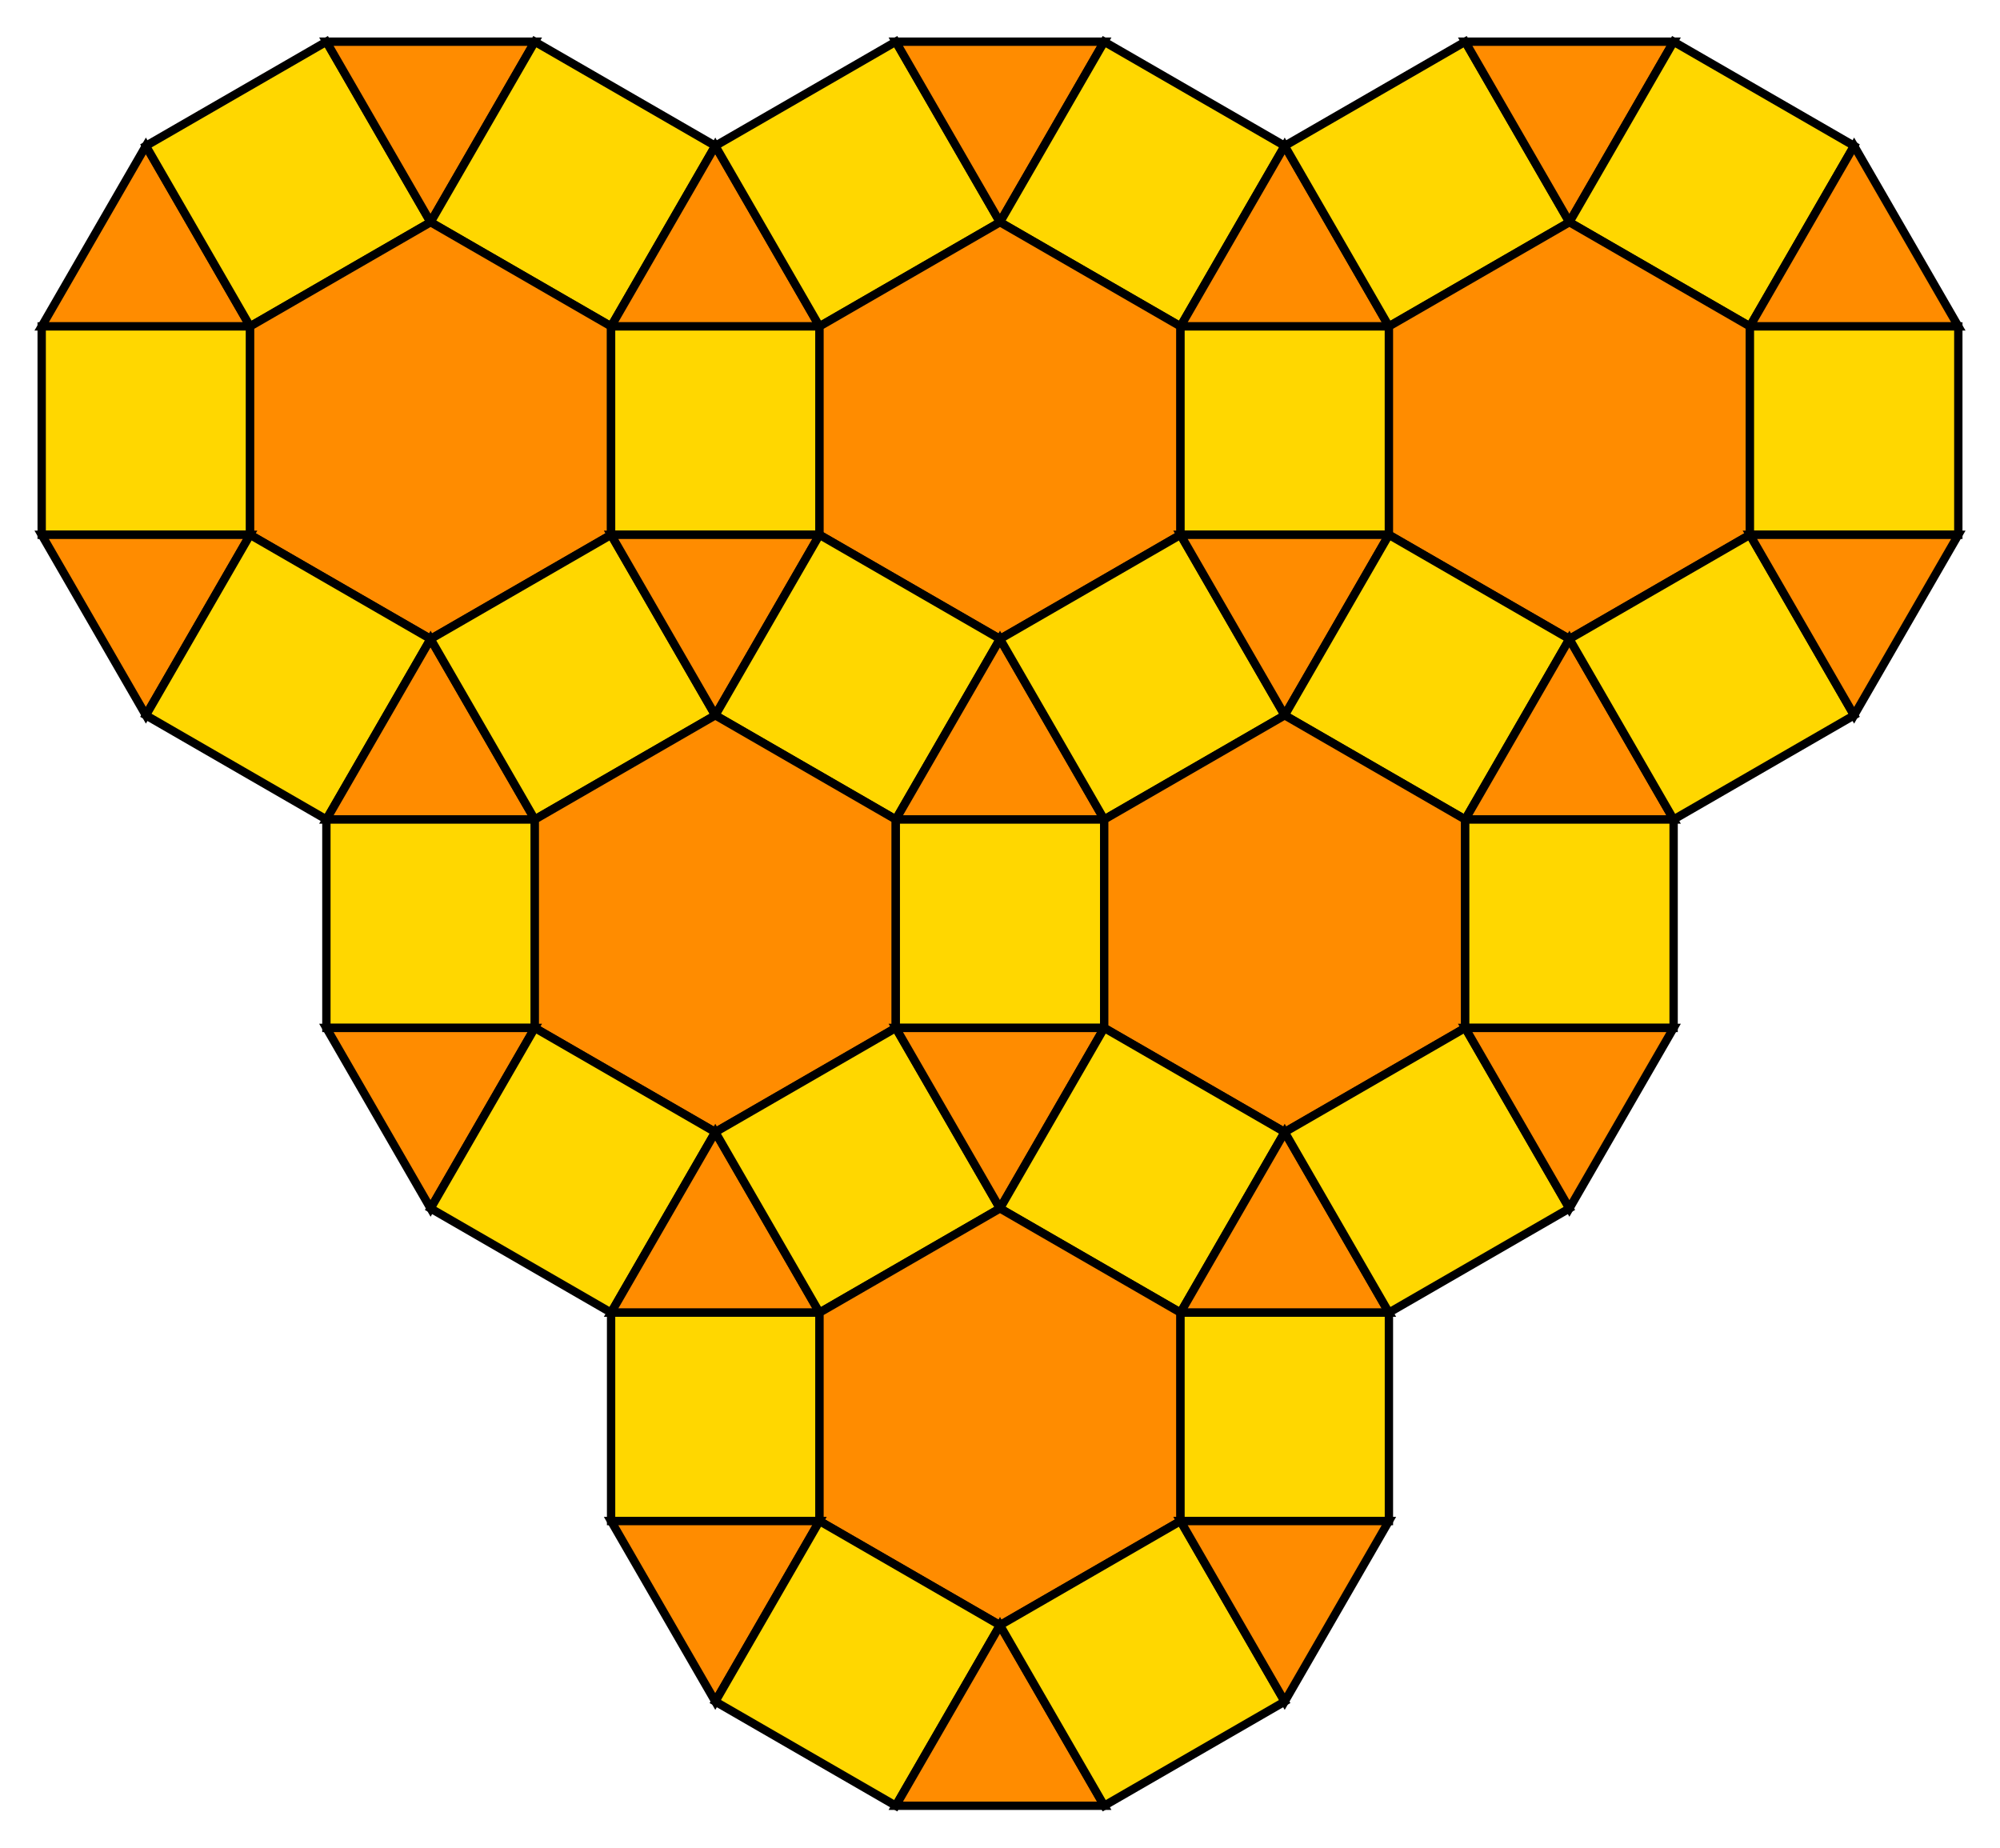
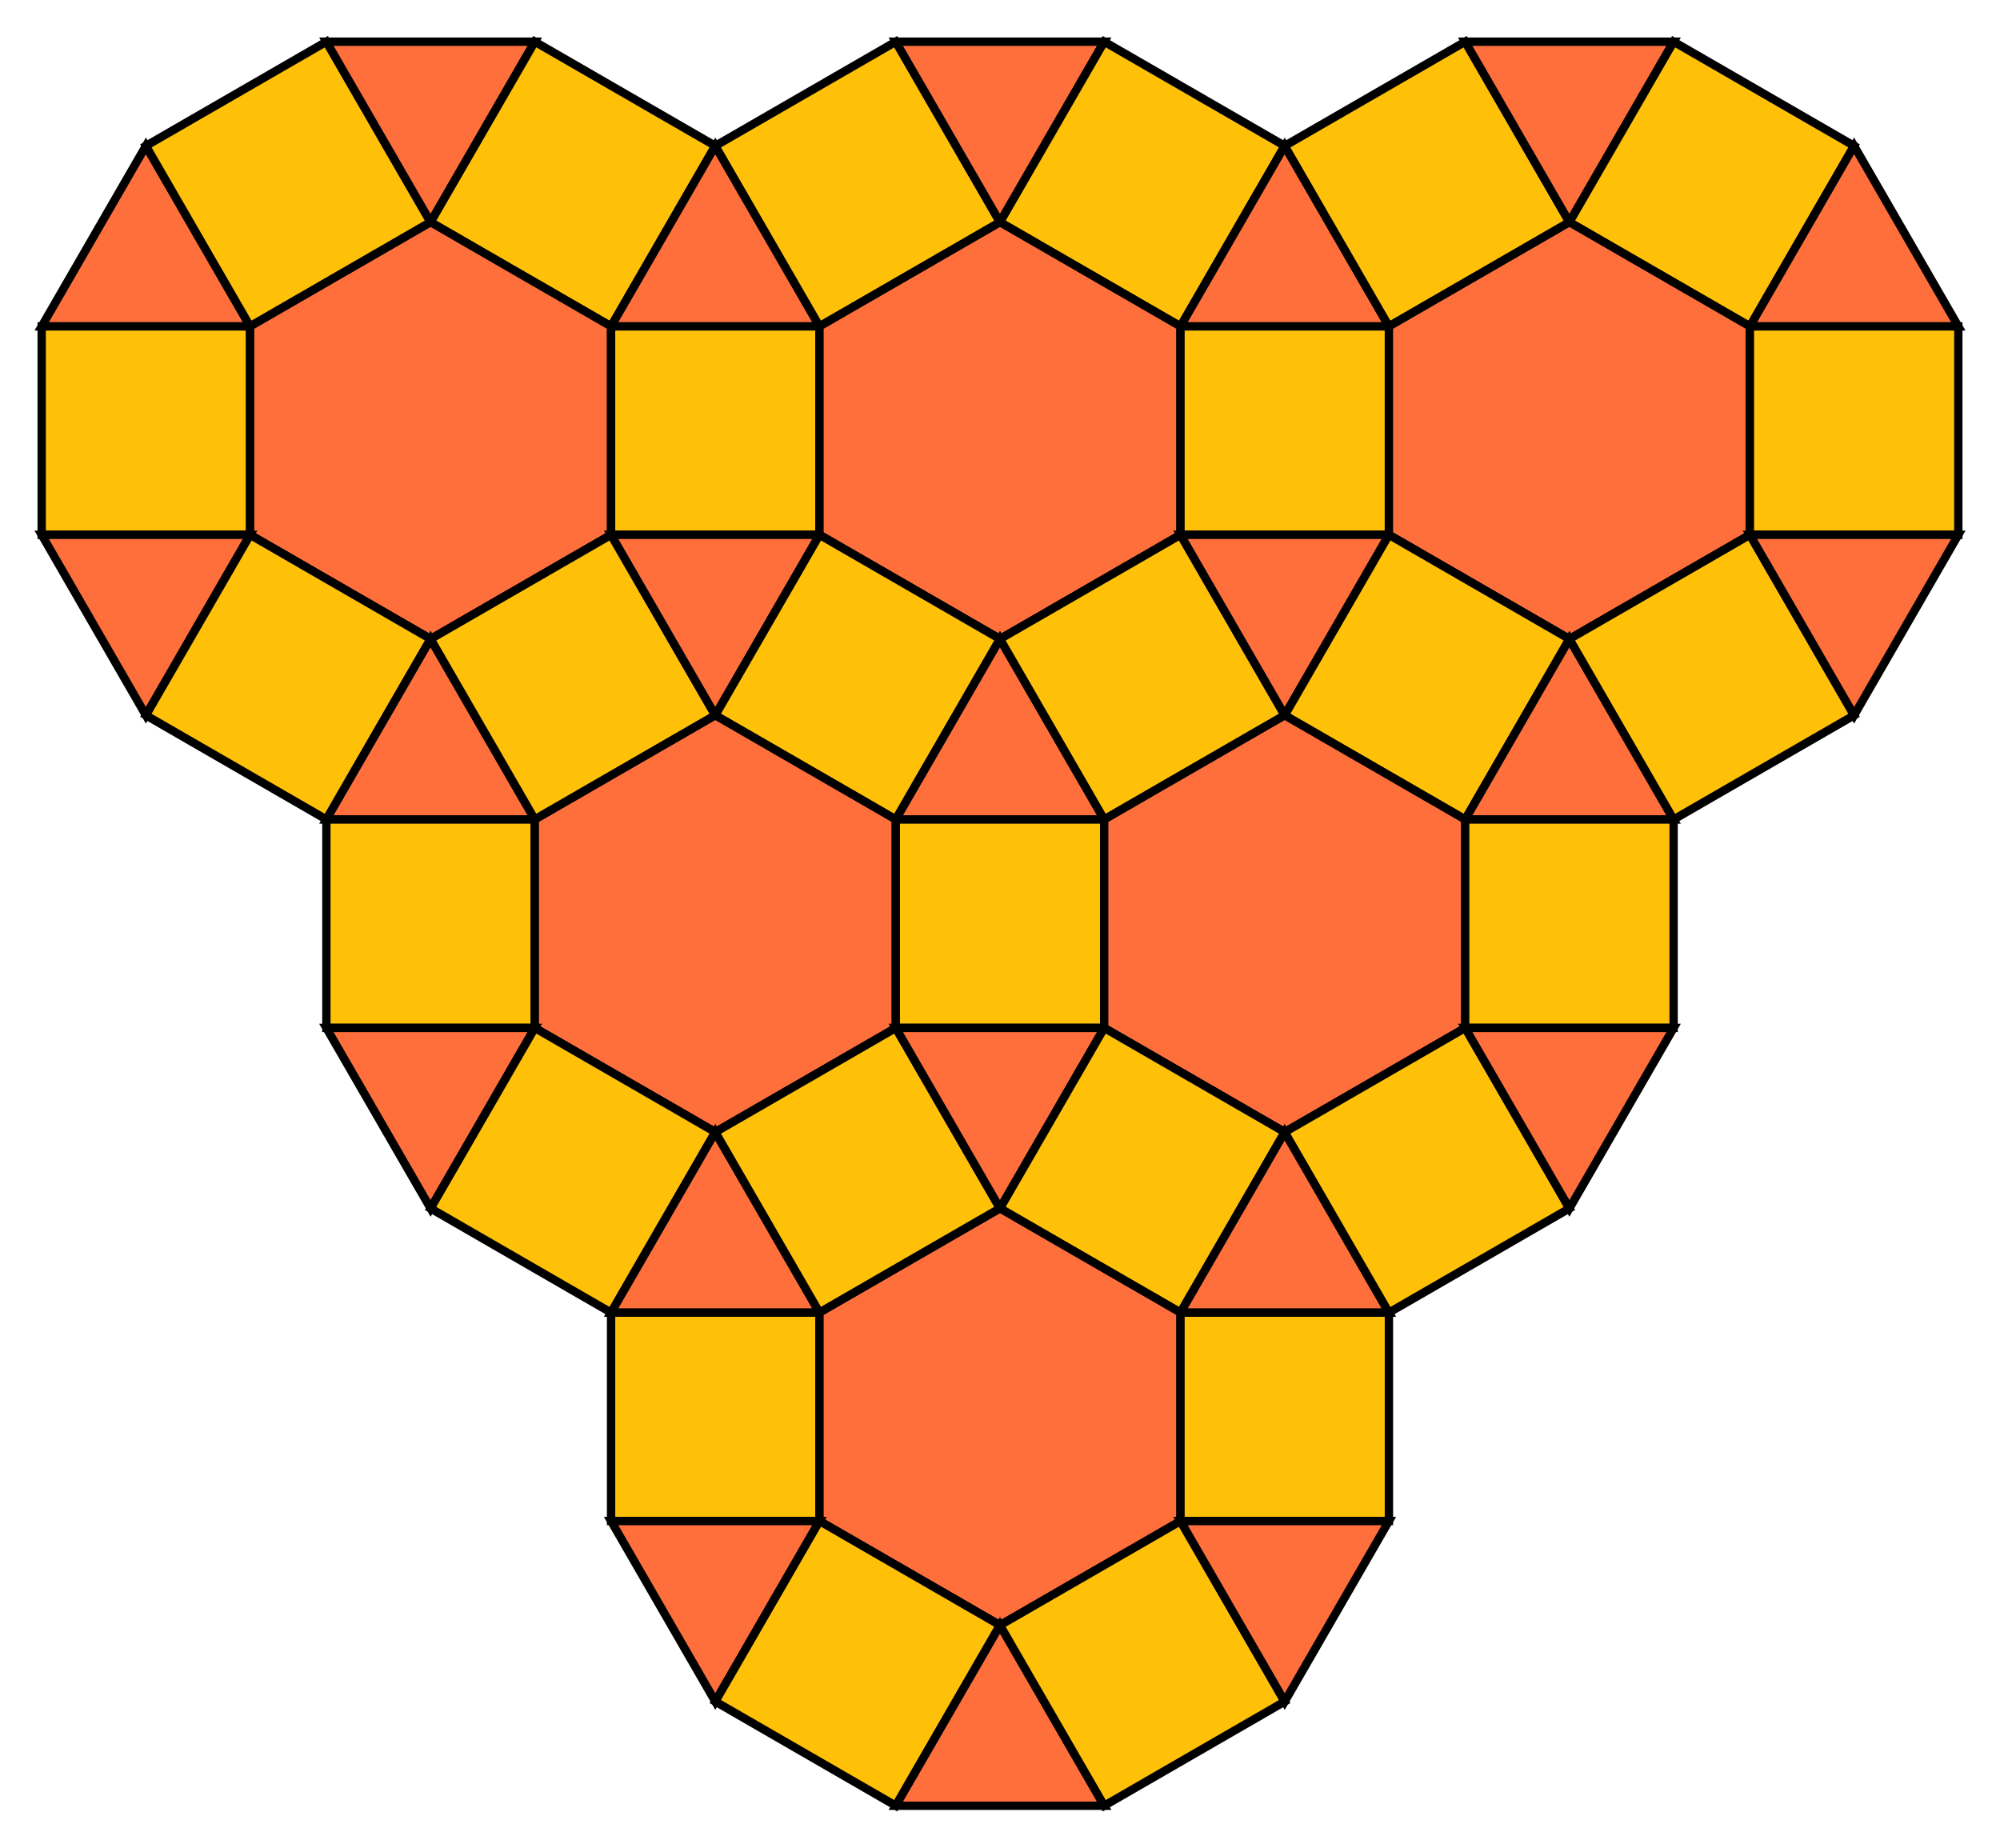
<svg xmlns="http://www.w3.org/2000/svg" width="239.904" height="221.603" viewBox="0 0 239.904 221.603">
-   <polygon points="17.5,17.5 30.0,39.151 5.0,39.151" stroke="black" stroke-linecap="round" stroke-width="1" fill="darkorange" />
-   <polygon points="39.151,5 51.651,26.651 30,39.151 17.5,17.5" stroke="black" stroke-linecap="round" stroke-width="1" fill="gold" />
-   <polygon points="39.151,5.0 64.151,5.0 51.651,26.651" stroke="black" stroke-linecap="round" stroke-width="1" fill="darkorange" />
-   <polygon points="64.151,5 85.801,17.5 73.301,39.151 51.651,26.651" stroke="black" stroke-linecap="round" stroke-width="1" fill="gold" />
-   <polygon points="85.801,17.5 98.301,39.151 73.301,39.151" stroke="black" stroke-linecap="round" stroke-width="1" fill="darkorange" />
-   <polygon points="5.0,39.151 30.0,39.151 30.0,64.151 5.0,64.151" stroke="black" stroke-linecap="round" stroke-width="1" fill="gold" />
-   <polygon points="51.651,26.651 73.301,39.151 73.301,64.151 51.651,76.651 30.0,64.151 30.0,39.151" stroke="black" stroke-linecap="round" stroke-width="1" fill="darkorange" />
-   <polygon points="73.301,39.151 98.301,39.151 98.301,64.151 73.301,64.151" stroke="black" stroke-linecap="round" stroke-width="1" fill="gold" />
-   <polygon points="5.0,64.151 30.0,64.151 17.5,85.801" stroke="black" stroke-linecap="round" stroke-width="1" fill="darkorange" />
-   <polygon points="30,64.151 51.651,76.651 39.151,98.301 17.5,85.801" stroke="black" stroke-linecap="round" stroke-width="1" fill="gold" />
-   <polygon points="51.651,76.651 64.151,98.301 39.151,98.301" stroke="black" stroke-linecap="round" stroke-width="1" fill="darkorange" />
-   <polygon points="73.301,64.151 85.801,85.801 64.151,98.301 51.651,76.651" stroke="black" stroke-linecap="round" stroke-width="1" fill="gold" />
-   <polygon points="73.301,64.151 98.301,64.151 85.801,85.801" stroke="black" stroke-linecap="round" stroke-width="1" fill="darkorange" />
-   <polygon points="107.452,5 119.952,26.651 98.301,39.151 85.801,17.5" stroke="black" stroke-linecap="round" stroke-width="1" fill="gold" />
-   <polygon points="107.452,5.0 132.452,5.0 119.952,26.651" stroke="black" stroke-linecap="round" stroke-width="1" fill="darkorange" />
-   <polygon points="132.452,5 154.103,17.5 141.603,39.151 119.952,26.651" stroke="black" stroke-linecap="round" stroke-width="1" fill="gold" />
-   <polygon points="154.103,17.5 166.603,39.151 141.603,39.151" stroke="black" stroke-linecap="round" stroke-width="1" fill="darkorange" />
-   <polygon points="119.952,26.651 141.603,39.151 141.603,64.151 119.952,76.651 98.301,64.151 98.301,39.151" stroke="black" stroke-linecap="round" stroke-width="1" fill="darkorange" />
-   <polygon points="141.603,39.151 166.603,39.151 166.603,64.151 141.603,64.151" stroke="black" stroke-linecap="round" stroke-width="1" fill="gold" />
-   <polygon points="98.301,64.151 119.952,76.651 107.452,98.301 85.801,85.801" stroke="black" stroke-linecap="round" stroke-width="1" fill="gold" />
-   <polygon points="119.952,76.651 132.452,98.301 107.452,98.301" stroke="black" stroke-linecap="round" stroke-width="1" fill="darkorange" />
-   <polygon points="141.603,64.151 154.103,85.801 132.452,98.301 119.952,76.651" stroke="black" stroke-linecap="round" stroke-width="1" fill="gold" />
-   <polygon points="141.603,64.151 166.603,64.151 154.103,85.801" stroke="black" stroke-linecap="round" stroke-width="1" fill="darkorange" />
-   <polygon points="175.753,5 188.253,26.651 166.603,39.151 154.103,17.5" stroke="black" stroke-linecap="round" stroke-width="1" fill="gold" />
-   <polygon points="175.753,5.0 200.753,5.0 188.253,26.651" stroke="black" stroke-linecap="round" stroke-width="1" fill="darkorange" />
-   <polygon points="200.753,5 222.404,17.5 209.904,39.151 188.253,26.651" stroke="black" stroke-linecap="round" stroke-width="1" fill="gold" />
-   <polygon points="222.404,17.5 234.904,39.151 209.904,39.151" stroke="black" stroke-linecap="round" stroke-width="1" fill="darkorange" />
-   <polygon points="188.253,26.651 209.904,39.151 209.904,64.151 188.253,76.651 166.603,64.151 166.603,39.151" stroke="black" stroke-linecap="round" stroke-width="1" fill="darkorange" />
-   <polygon points="209.904,39.151 234.904,39.151 234.904,64.151 209.904,64.151" stroke="black" stroke-linecap="round" stroke-width="1" fill="gold" />
-   <polygon points="166.603,64.151 188.253,76.651 175.753,98.301 154.103,85.801" stroke="black" stroke-linecap="round" stroke-width="1" fill="gold" />
-   <polygon points="188.253,76.651 200.753,98.301 175.753,98.301" stroke="black" stroke-linecap="round" stroke-width="1" fill="darkorange" />
-   <polygon points="209.904,64.151 222.404,85.801 200.753,98.301 188.253,76.651" stroke="black" stroke-linecap="round" stroke-width="1" fill="gold" />
-   <polygon points="209.904,64.151 234.904,64.151 222.404,85.801" stroke="black" stroke-linecap="round" stroke-width="1" fill="darkorange" />
-   <polygon points="39.151,98.301 64.151,98.301 64.151,123.301 39.151,123.301" stroke="black" stroke-linecap="round" stroke-width="1" fill="gold" />
-   <polygon points="85.801,85.801 107.452,98.301 107.452,123.301 85.801,135.801 64.151,123.301 64.151,98.301" stroke="black" stroke-linecap="round" stroke-width="1" fill="darkorange" />
-   <polygon points="107.452,98.301 132.452,98.301 132.452,123.301 107.452,123.301" stroke="black" stroke-linecap="round" stroke-width="1" fill="gold" />
-   <polygon points="39.151,123.301 64.151,123.301 51.651,144.952" stroke="black" stroke-linecap="round" stroke-width="1" fill="darkorange" />
-   <polygon points="64.151,123.301 85.801,135.801 73.301,157.452 51.651,144.952" stroke="black" stroke-linecap="round" stroke-width="1" fill="gold" />
-   <polygon points="85.801,135.801 98.301,157.452 73.301,157.452" stroke="black" stroke-linecap="round" stroke-width="1" fill="darkorange" />
-   <polygon points="107.452,123.301 119.952,144.952 98.301,157.452 85.801,135.801" stroke="black" stroke-linecap="round" stroke-width="1" fill="gold" />
-   <polygon points="107.452,123.301 132.452,123.301 119.952,144.952" stroke="black" stroke-linecap="round" stroke-width="1" fill="darkorange" />
-   <polygon points="154.103,85.801 175.753,98.301 175.753,123.301 154.103,135.801 132.452,123.301 132.452,98.301" stroke="black" stroke-linecap="round" stroke-width="1" fill="darkorange" />
-   <polygon points="175.753,98.301 200.753,98.301 200.753,123.301 175.753,123.301" stroke="black" stroke-linecap="round" stroke-width="1" fill="gold" />
-   <polygon points="132.452,123.301 154.103,135.801 141.603,157.452 119.952,144.952" stroke="black" stroke-linecap="round" stroke-width="1" fill="gold" />
-   <polygon points="154.103,135.801 166.603,157.452 141.603,157.452" stroke="black" stroke-linecap="round" stroke-width="1" fill="darkorange" />
-   <polygon points="175.753,123.301 188.253,144.952 166.603,157.452 154.103,135.801" stroke="black" stroke-linecap="round" stroke-width="1" fill="gold" />
-   <polygon points="175.753,123.301 200.753,123.301 188.253,144.952" stroke="black" stroke-linecap="round" stroke-width="1" fill="darkorange" />
-   <polygon points="73.301,157.452 98.301,157.452 98.301,182.452 73.301,182.452" stroke="black" stroke-linecap="round" stroke-width="1" fill="gold" />
-   <polygon points="119.952,144.952 141.603,157.452 141.603,182.452 119.952,194.952 98.301,182.452 98.301,157.452" stroke="black" stroke-linecap="round" stroke-width="1" fill="darkorange" />
-   <polygon points="141.603,157.452 166.603,157.452 166.603,182.452 141.603,182.452" stroke="black" stroke-linecap="round" stroke-width="1" fill="gold" />
-   <polygon points="73.301,182.452 98.301,182.452 85.801,204.103" stroke="black" stroke-linecap="round" stroke-width="1" fill="darkorange" />
-   <polygon points="98.301,182.452 119.952,194.952 107.452,216.603 85.801,204.103" stroke="black" stroke-linecap="round" stroke-width="1" fill="gold" />
-   <polygon points="119.952,194.952 132.452,216.603 107.452,216.603" stroke="black" stroke-linecap="round" stroke-width="1" fill="darkorange" />
-   <polygon points="141.603,182.452 154.103,204.103 132.452,216.603 119.952,194.952" stroke="black" stroke-linecap="round" stroke-width="1" fill="gold" />
-   <polygon points="141.603,182.452 166.603,182.452 154.103,204.103" stroke="black" stroke-linecap="round" stroke-width="1" fill="darkorange" />
+   <polygon points="17.5,17.5 30.0,39.151 5.0,39.151" stroke="black" stroke-linecap="round" stroke-width="1" fill="#FF6F3C" />
+   <polygon points="39.151,5 51.651,26.651 30,39.151 17.5,17.5" stroke="black" stroke-linecap="round" stroke-width="1" fill="#FFC107" />
+   <polygon points="39.151,5.0 64.151,5.0 51.651,26.651" stroke="black" stroke-linecap="round" stroke-width="1" fill="#FF6F3C" />
+   <polygon points="64.151,5 85.801,17.5 73.301,39.151 51.651,26.651" stroke="black" stroke-linecap="round" stroke-width="1" fill="#FFC107" />
+   <polygon points="85.801,17.5 98.301,39.151 73.301,39.151" stroke="black" stroke-linecap="round" stroke-width="1" fill="#FF6F3C" />
+   <polygon points="5.0,39.151 30.0,39.151 30.0,64.151 5.0,64.151" stroke="black" stroke-linecap="round" stroke-width="1" fill="#FFC107" />
+   <polygon points="51.651,26.651 73.301,39.151 73.301,64.151 51.651,76.651 30.0,64.151 30.0,39.151" stroke="black" stroke-linecap="round" stroke-width="1" fill="#FF6F3C" />
+   <polygon points="73.301,39.151 98.301,39.151 98.301,64.151 73.301,64.151" stroke="black" stroke-linecap="round" stroke-width="1" fill="#FFC107" />
+   <polygon points="5.0,64.151 30.0,64.151 17.5,85.801" stroke="black" stroke-linecap="round" stroke-width="1" fill="#FF6F3C" />
+   <polygon points="30,64.151 51.651,76.651 39.151,98.301 17.5,85.801" stroke="black" stroke-linecap="round" stroke-width="1" fill="#FFC107" />
+   <polygon points="51.651,76.651 64.151,98.301 39.151,98.301" stroke="black" stroke-linecap="round" stroke-width="1" fill="#FF6F3C" />
+   <polygon points="73.301,64.151 85.801,85.801 64.151,98.301 51.651,76.651" stroke="black" stroke-linecap="round" stroke-width="1" fill="#FFC107" />
+   <polygon points="73.301,64.151 98.301,64.151 85.801,85.801" stroke="black" stroke-linecap="round" stroke-width="1" fill="#FF6F3C" />
+   <polygon points="107.452,5 119.952,26.651 98.301,39.151 85.801,17.5" stroke="black" stroke-linecap="round" stroke-width="1" fill="#FFC107" />
+   <polygon points="107.452,5.0 132.452,5.0 119.952,26.651" stroke="black" stroke-linecap="round" stroke-width="1" fill="#FF6F3C" />
+   <polygon points="132.452,5 154.103,17.5 141.603,39.151 119.952,26.651" stroke="black" stroke-linecap="round" stroke-width="1" fill="#FFC107" />
+   <polygon points="154.103,17.5 166.603,39.151 141.603,39.151" stroke="black" stroke-linecap="round" stroke-width="1" fill="#FF6F3C" />
+   <polygon points="119.952,26.651 141.603,39.151 141.603,64.151 119.952,76.651 98.301,64.151 98.301,39.151" stroke="black" stroke-linecap="round" stroke-width="1" fill="#FF6F3C" />
+   <polygon points="141.603,39.151 166.603,39.151 166.603,64.151 141.603,64.151" stroke="black" stroke-linecap="round" stroke-width="1" fill="#FFC107" />
+   <polygon points="98.301,64.151 119.952,76.651 107.452,98.301 85.801,85.801" stroke="black" stroke-linecap="round" stroke-width="1" fill="#FFC107" />
+   <polygon points="119.952,76.651 132.452,98.301 107.452,98.301" stroke="black" stroke-linecap="round" stroke-width="1" fill="#FF6F3C" />
+   <polygon points="141.603,64.151 154.103,85.801 132.452,98.301 119.952,76.651" stroke="black" stroke-linecap="round" stroke-width="1" fill="#FFC107" />
+   <polygon points="141.603,64.151 166.603,64.151 154.103,85.801" stroke="black" stroke-linecap="round" stroke-width="1" fill="#FF6F3C" />
+   <polygon points="175.753,5 188.253,26.651 166.603,39.151 154.103,17.5" stroke="black" stroke-linecap="round" stroke-width="1" fill="#FFC107" />
+   <polygon points="175.753,5.0 200.753,5.0 188.253,26.651" stroke="black" stroke-linecap="round" stroke-width="1" fill="#FF6F3C" />
+   <polygon points="200.753,5 222.404,17.5 209.904,39.151 188.253,26.651" stroke="black" stroke-linecap="round" stroke-width="1" fill="#FFC107" />
+   <polygon points="222.404,17.5 234.904,39.151 209.904,39.151" stroke="black" stroke-linecap="round" stroke-width="1" fill="#FF6F3C" />
+   <polygon points="188.253,26.651 209.904,39.151 209.904,64.151 188.253,76.651 166.603,64.151 166.603,39.151" stroke="black" stroke-linecap="round" stroke-width="1" fill="#FF6F3C" />
+   <polygon points="209.904,39.151 234.904,39.151 234.904,64.151 209.904,64.151" stroke="black" stroke-linecap="round" stroke-width="1" fill="#FFC107" />
+   <polygon points="166.603,64.151 188.253,76.651 175.753,98.301 154.103,85.801" stroke="black" stroke-linecap="round" stroke-width="1" fill="#FFC107" />
+   <polygon points="188.253,76.651 200.753,98.301 175.753,98.301" stroke="black" stroke-linecap="round" stroke-width="1" fill="#FF6F3C" />
+   <polygon points="209.904,64.151 222.404,85.801 200.753,98.301 188.253,76.651" stroke="black" stroke-linecap="round" stroke-width="1" fill="#FFC107" />
+   <polygon points="209.904,64.151 234.904,64.151 222.404,85.801" stroke="black" stroke-linecap="round" stroke-width="1" fill="#FF6F3C" />
+   <polygon points="39.151,98.301 64.151,98.301 64.151,123.301 39.151,123.301" stroke="black" stroke-linecap="round" stroke-width="1" fill="#FFC107" />
+   <polygon points="85.801,85.801 107.452,98.301 107.452,123.301 85.801,135.801 64.151,123.301 64.151,98.301" stroke="black" stroke-linecap="round" stroke-width="1" fill="#FF6F3C" />
+   <polygon points="107.452,98.301 132.452,98.301 132.452,123.301 107.452,123.301" stroke="black" stroke-linecap="round" stroke-width="1" fill="#FFC107" />
+   <polygon points="39.151,123.301 64.151,123.301 51.651,144.952" stroke="black" stroke-linecap="round" stroke-width="1" fill="#FF6F3C" />
+   <polygon points="64.151,123.301 85.801,135.801 73.301,157.452 51.651,144.952" stroke="black" stroke-linecap="round" stroke-width="1" fill="#FFC107" />
+   <polygon points="85.801,135.801 98.301,157.452 73.301,157.452" stroke="black" stroke-linecap="round" stroke-width="1" fill="#FF6F3C" />
+   <polygon points="107.452,123.301 119.952,144.952 98.301,157.452 85.801,135.801" stroke="black" stroke-linecap="round" stroke-width="1" fill="#FFC107" />
+   <polygon points="107.452,123.301 132.452,123.301 119.952,144.952" stroke="black" stroke-linecap="round" stroke-width="1" fill="#FF6F3C" />
+   <polygon points="154.103,85.801 175.753,98.301 175.753,123.301 154.103,135.801 132.452,123.301 132.452,98.301" stroke="black" stroke-linecap="round" stroke-width="1" fill="#FF6F3C" />
+   <polygon points="175.753,98.301 200.753,98.301 200.753,123.301 175.753,123.301" stroke="black" stroke-linecap="round" stroke-width="1" fill="#FFC107" />
+   <polygon points="132.452,123.301 154.103,135.801 141.603,157.452 119.952,144.952" stroke="black" stroke-linecap="round" stroke-width="1" fill="#FFC107" />
+   <polygon points="154.103,135.801 166.603,157.452 141.603,157.452" stroke="black" stroke-linecap="round" stroke-width="1" fill="#FF6F3C" />
+   <polygon points="175.753,123.301 188.253,144.952 166.603,157.452 154.103,135.801" stroke="black" stroke-linecap="round" stroke-width="1" fill="#FFC107" />
+   <polygon points="175.753,123.301 200.753,123.301 188.253,144.952" stroke="black" stroke-linecap="round" stroke-width="1" fill="#FF6F3C" />
+   <polygon points="73.301,157.452 98.301,157.452 98.301,182.452 73.301,182.452" stroke="black" stroke-linecap="round" stroke-width="1" fill="#FFC107" />
+   <polygon points="119.952,144.952 141.603,157.452 141.603,182.452 119.952,194.952 98.301,182.452 98.301,157.452" stroke="black" stroke-linecap="round" stroke-width="1" fill="#FF6F3C" />
+   <polygon points="141.603,157.452 166.603,157.452 166.603,182.452 141.603,182.452" stroke="black" stroke-linecap="round" stroke-width="1" fill="#FFC107" />
+   <polygon points="73.301,182.452 98.301,182.452 85.801,204.103" stroke="black" stroke-linecap="round" stroke-width="1" fill="#FF6F3C" />
+   <polygon points="98.301,182.452 119.952,194.952 107.452,216.603 85.801,204.103" stroke="black" stroke-linecap="round" stroke-width="1" fill="#FFC107" />
+   <polygon points="119.952,194.952 132.452,216.603 107.452,216.603" stroke="black" stroke-linecap="round" stroke-width="1" fill="#FF6F3C" />
+   <polygon points="141.603,182.452 154.103,204.103 132.452,216.603 119.952,194.952" stroke="black" stroke-linecap="round" stroke-width="1" fill="#FFC107" />
+   <polygon points="141.603,182.452 166.603,182.452 154.103,204.103" stroke="black" stroke-linecap="round" stroke-width="1" fill="#FF6F3C" />
</svg>
